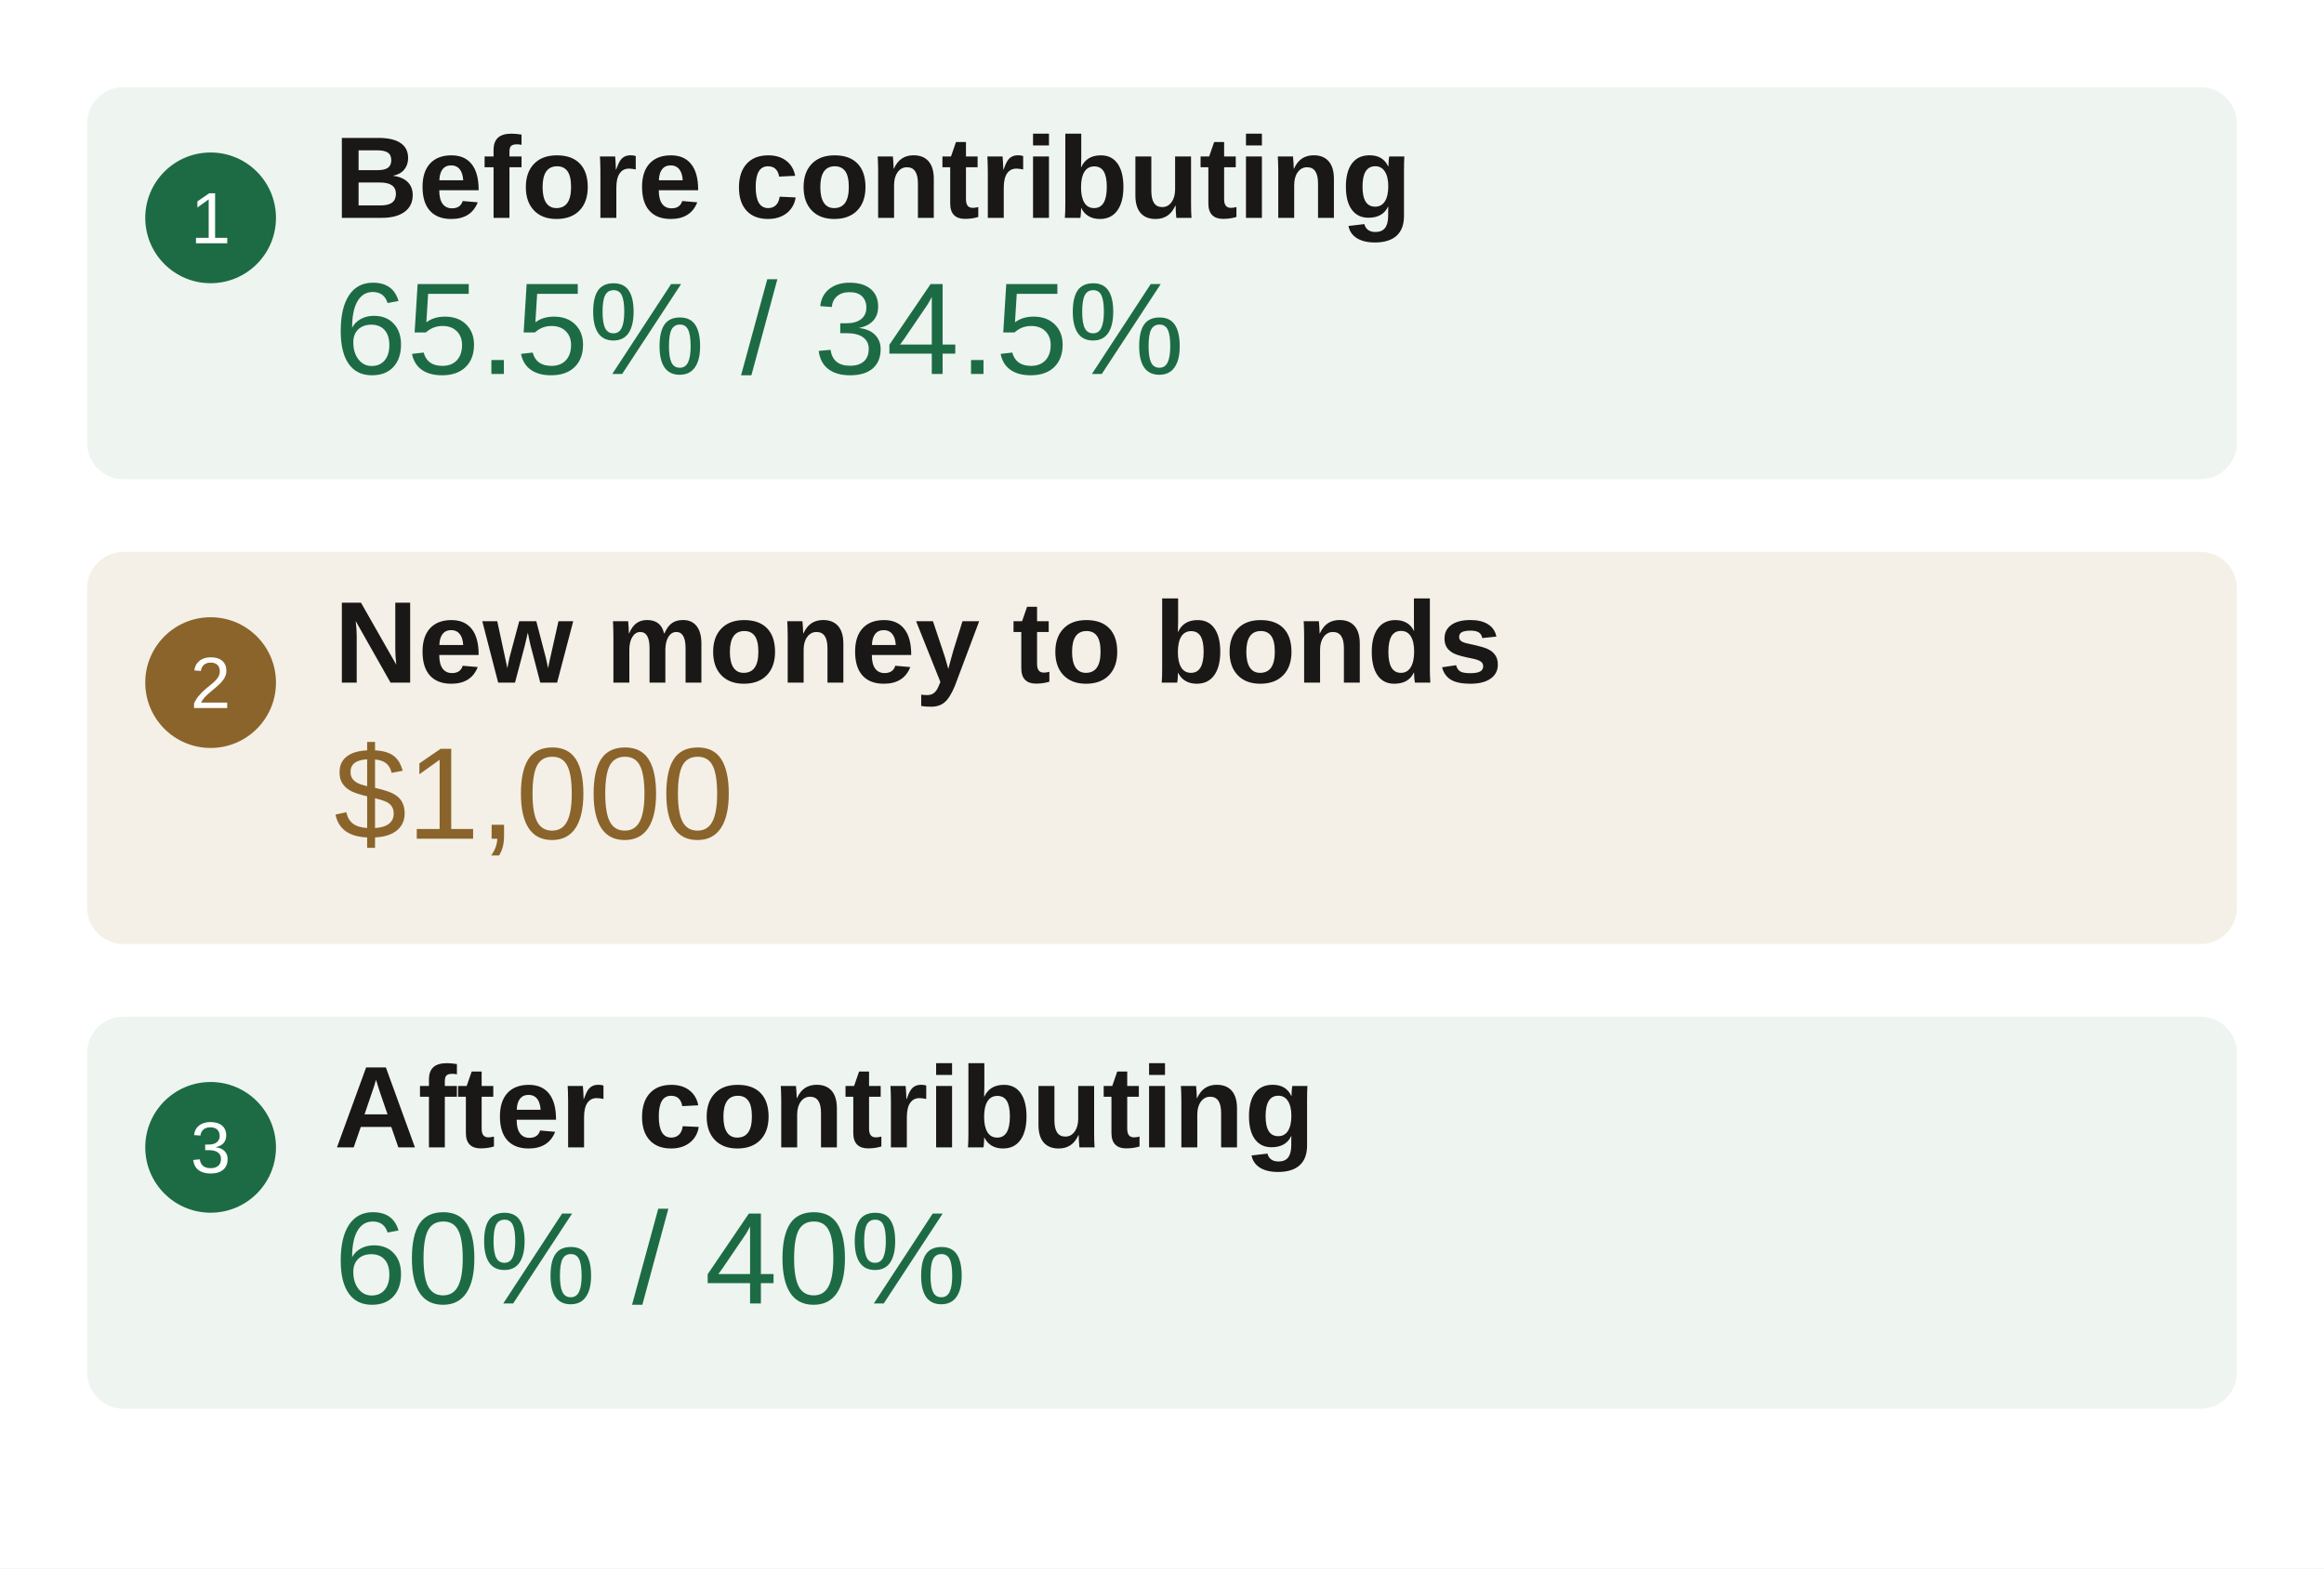
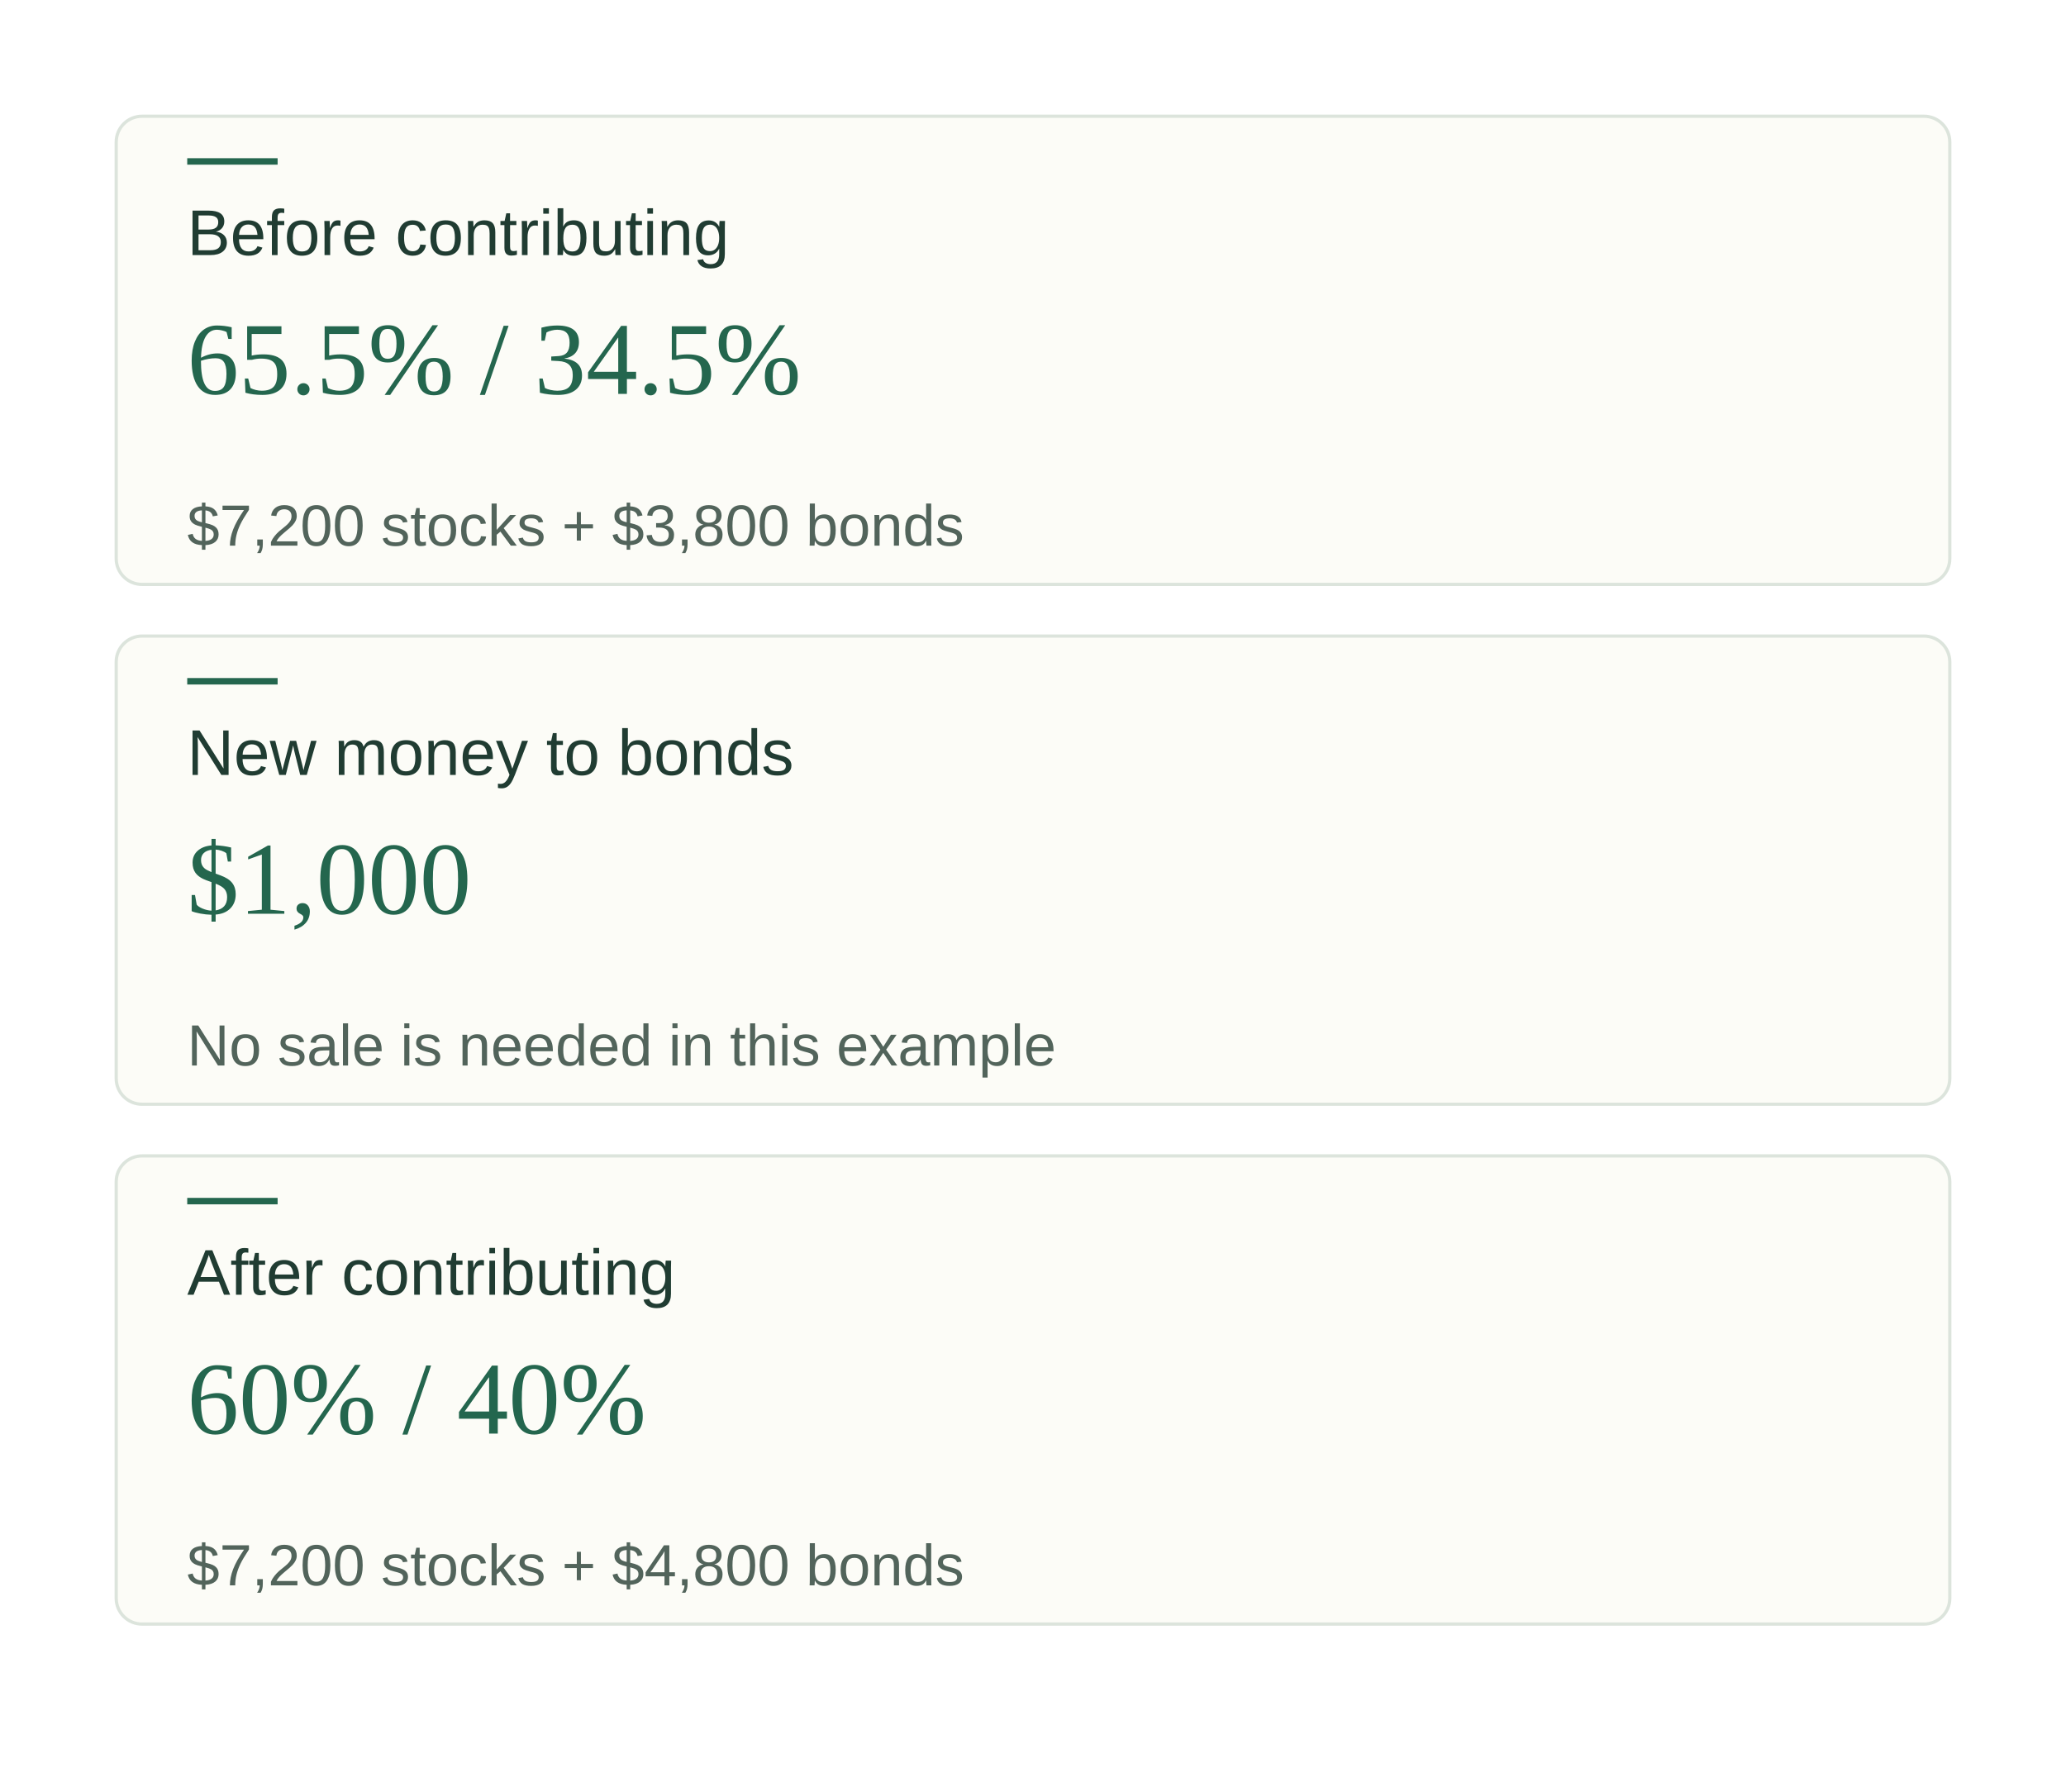
- <svg xmlns="http://www.w3.org/2000/svg" width="640" height="432" viewBox="0 0 640 432" role="img" aria-labelledby="title description">
-   <rect width="640" height="432" fill="#fff" />
-   <g font-family="Arial, Helvetica, sans-serif" fill="#1a1816">
-     <g>
-       <rect x="24" y="24" width="592" height="108" rx="10" fill="#eef5f0" />
-       <circle cx="58" cy="60" r="18" fill="#1d6b45" />
-       <text x="58" y="67" font-size="20" text-anchor="middle" fill="#fff">1</text>
-       <text x="92" y="60" font-size="32" font-weight="600">Before contributing</text>
-       <text x="92" y="103" font-size="36" fill="#1d6b45">65.5% / 34.5%</text>
+ <svg xmlns="http://www.w3.org/2000/svg" width="640" height="555" viewBox="0 0 640 555" data-layout="compare" role="img" aria-labelledby="title description">
+   <rect width="640" height="555" fill="#fff" />
+   <g font-family="Arial, Helvetica, sans-serif">
+     <g data-row="0">
+       <rect x="36" y="36" width="568" height="145" rx="8" fill="#fcfcf7" stroke="#dce4dc" />
+       <path d="M58 50h28" stroke="#24664e" stroke-width="2" />
+       <text x="58" y="79" font-size="20" font-weight="500" fill="#203c32" text-anchor="start">
+         <tspan x="58" dy="0">Before contributing</tspan>
+       </text>
+       <text x="58" y="122" font-size="32" font-weight="400" fill="#24664e" text-anchor="start" font-family="Georgia, Times New Roman, serif">
+         <tspan x="58" dy="0">65.5% / 34.5%</tspan>
+       </text>
+       <text x="58" y="169" font-size="18" font-weight="400" fill="#52645b" text-anchor="start">
+         <tspan x="58" dy="0">$7,200 stocks + $3,800 bonds</tspan>
+       </text>
    </g>
-     <g>
-       <rect x="24" y="152" width="592" height="108" rx="10" fill="#f4f0e7" />
-       <circle cx="58" cy="188" r="18" fill="#8b642b" />
-       <text x="58" y="195" font-size="20" text-anchor="middle" fill="#fff">2</text>
-       <text x="92" y="188" font-size="32" font-weight="600">New money to bonds</text>
-       <text x="92" y="231" font-size="36" fill="#8b642b">$1,000</text>
+     <g data-row="1">
+       <rect x="36" y="197" width="568" height="145" rx="8" fill="#fcfcf7" stroke="#dce4dc" />
+       <path d="M58 211h28" stroke="#24664e" stroke-width="2" />
+       <text x="58" y="240" font-size="20" font-weight="500" fill="#203c32" text-anchor="start">
+         <tspan x="58" dy="0">New money to bonds</tspan>
+       </text>
+       <text x="58" y="283" font-size="32" font-weight="400" fill="#24664e" text-anchor="start" font-family="Georgia, Times New Roman, serif">
+         <tspan x="58" dy="0">$1,000</tspan>
+       </text>
+       <text x="58" y="330" font-size="18" font-weight="400" fill="#52645b" text-anchor="start">
+         <tspan x="58" dy="0">No sale is needed in this example</tspan>
+       </text>
    </g>
-     <g>
-       <rect x="24" y="280" width="592" height="108" rx="10" fill="#eef5f0" />
-       <circle cx="58" cy="316" r="18" fill="#1d6b45" />
-       <text x="58" y="323" font-size="20" text-anchor="middle" fill="#fff">3</text>
-       <text x="92" y="316" font-size="32" font-weight="600">After contributing</text>
-       <text x="92" y="359" font-size="36" fill="#1d6b45">60% / 40%</text>
+     <g data-row="2">
+       <rect x="36" y="358" width="568" height="145" rx="8" fill="#fcfcf7" stroke="#dce4dc" />
+       <path d="M58 372h28" stroke="#24664e" stroke-width="2" />
+       <text x="58" y="401" font-size="20" font-weight="500" fill="#203c32" text-anchor="start">
+         <tspan x="58" dy="0">After contributing</tspan>
+       </text>
+       <text x="58" y="444" font-size="32" font-weight="400" fill="#24664e" text-anchor="start" font-family="Georgia, Times New Roman, serif">
+         <tspan x="58" dy="0">60% / 40%</tspan>
+       </text>
+       <text x="58" y="491" font-size="18" font-weight="400" fill="#52645b" text-anchor="start">
+         <tspan x="58" dy="0">$7,200 stocks + $4,800 bonds</tspan>
+       </text>
    </g>
  </g>
</svg>
